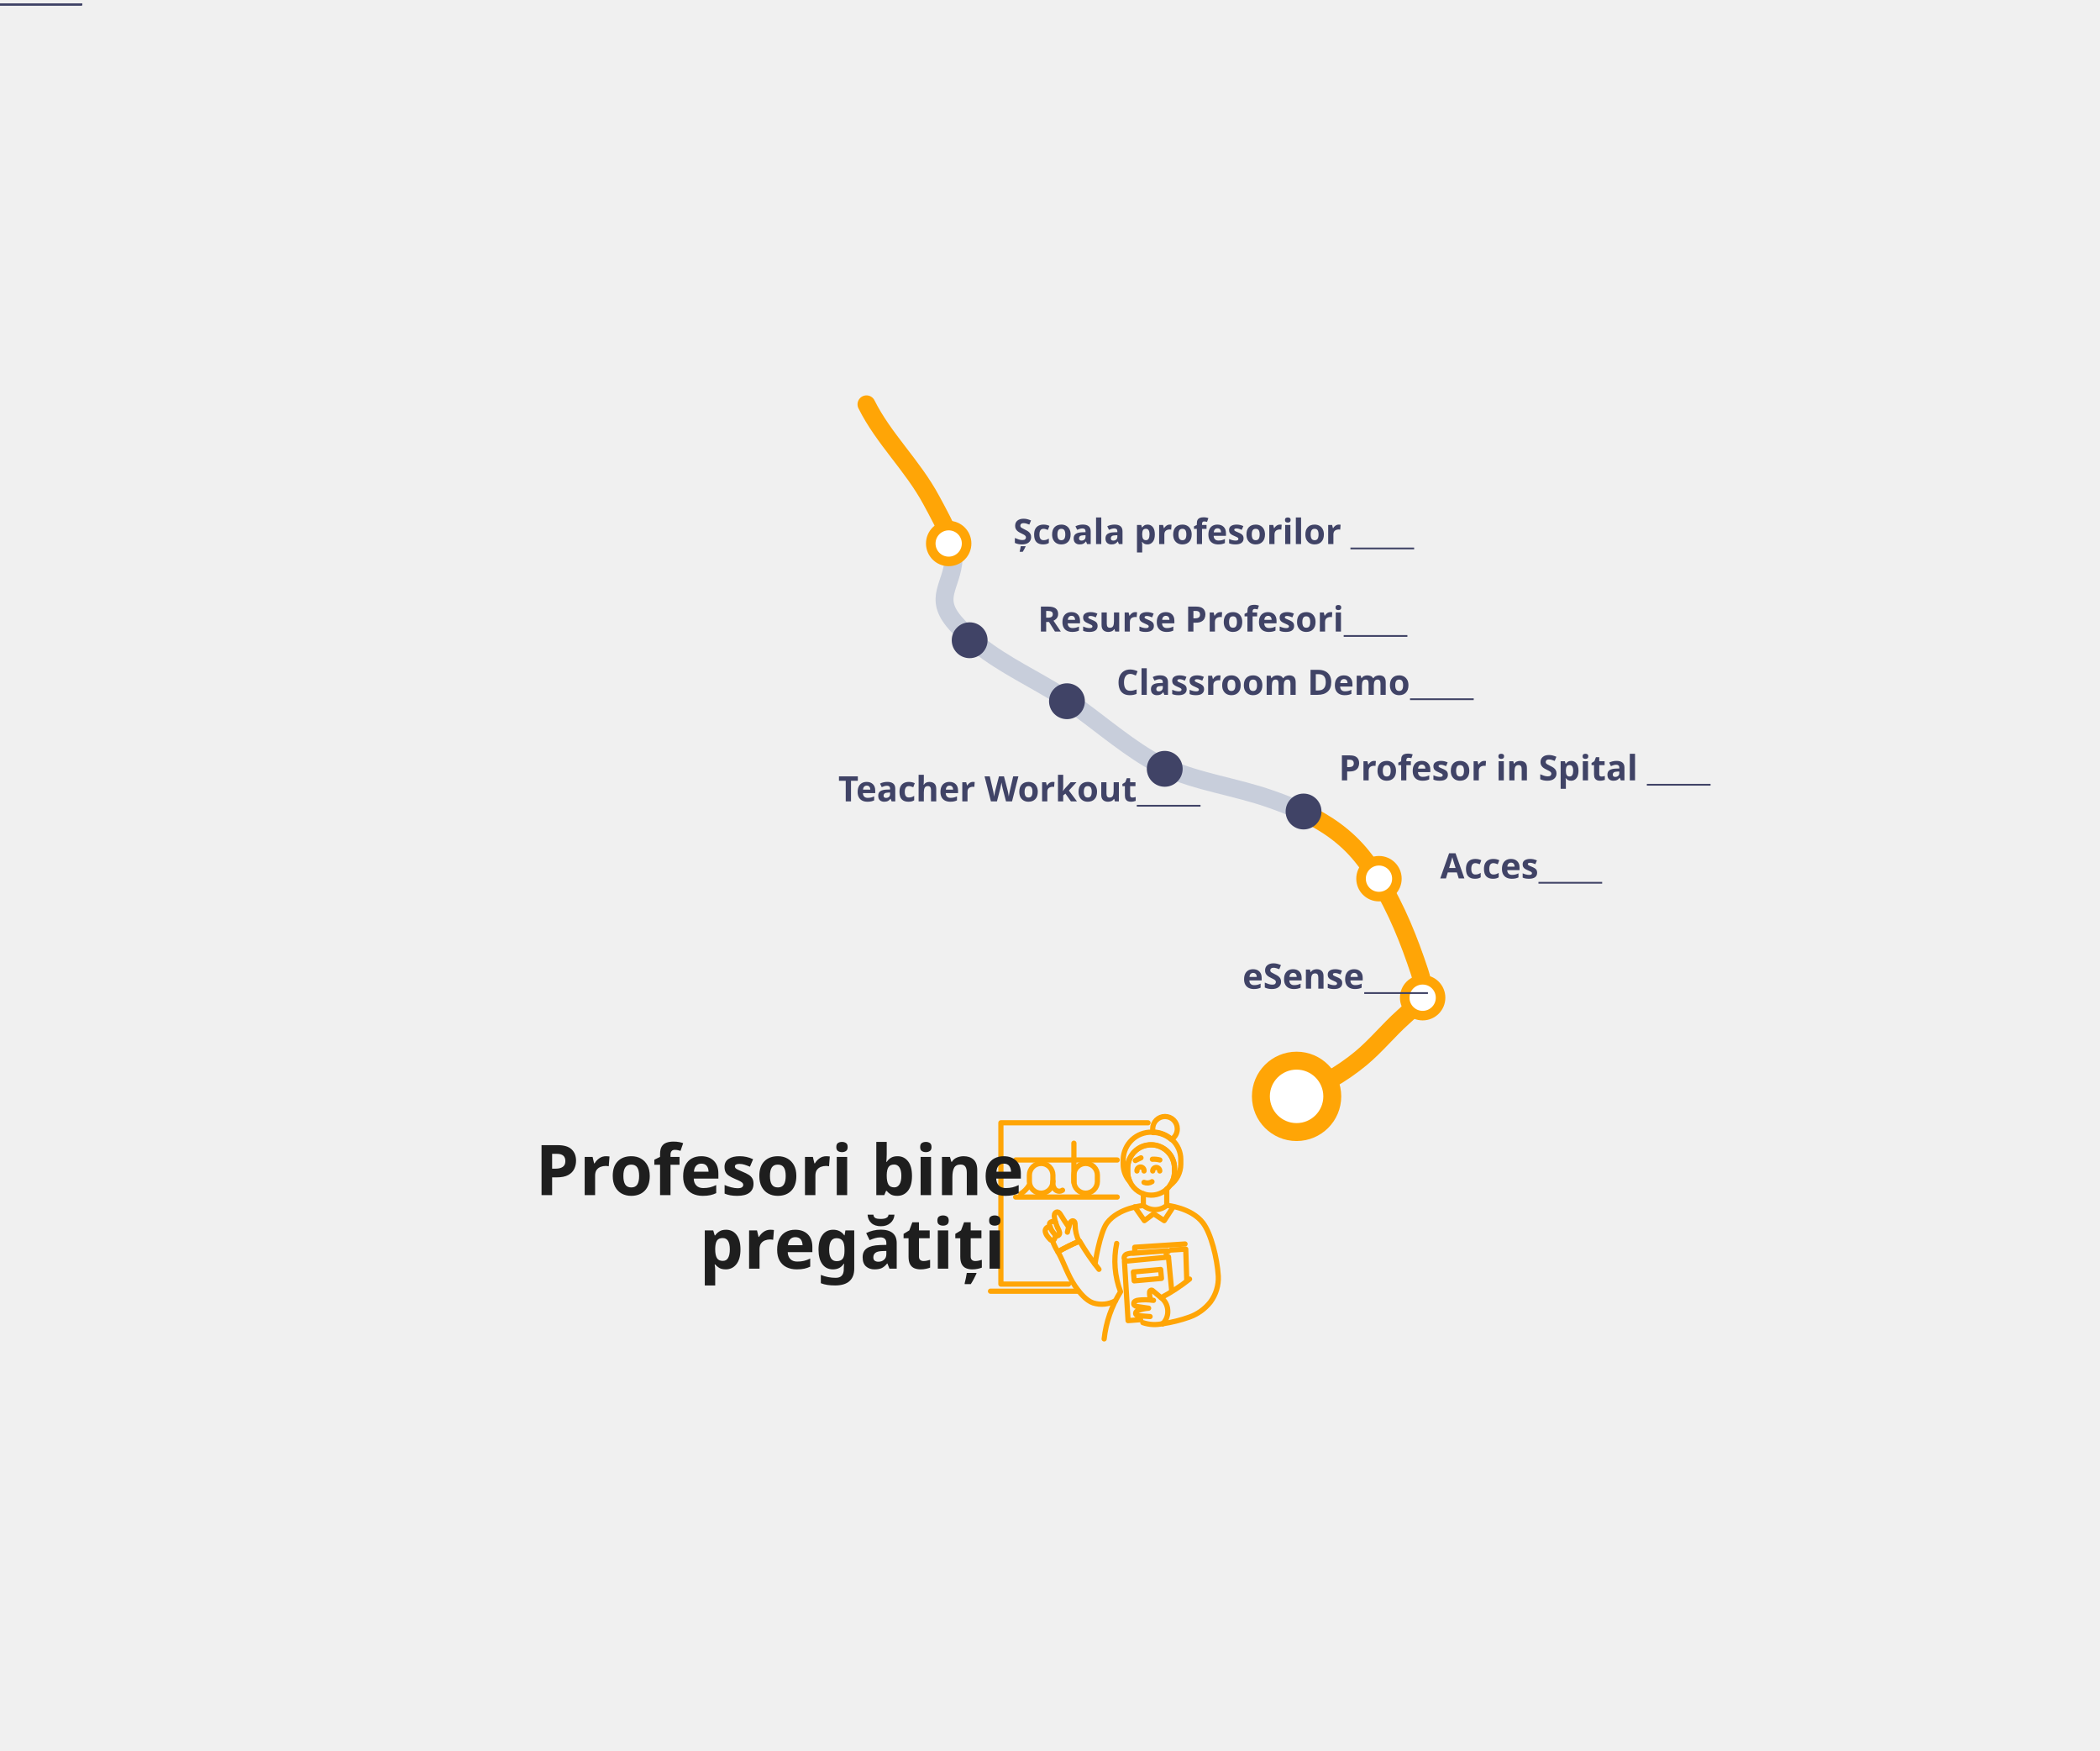
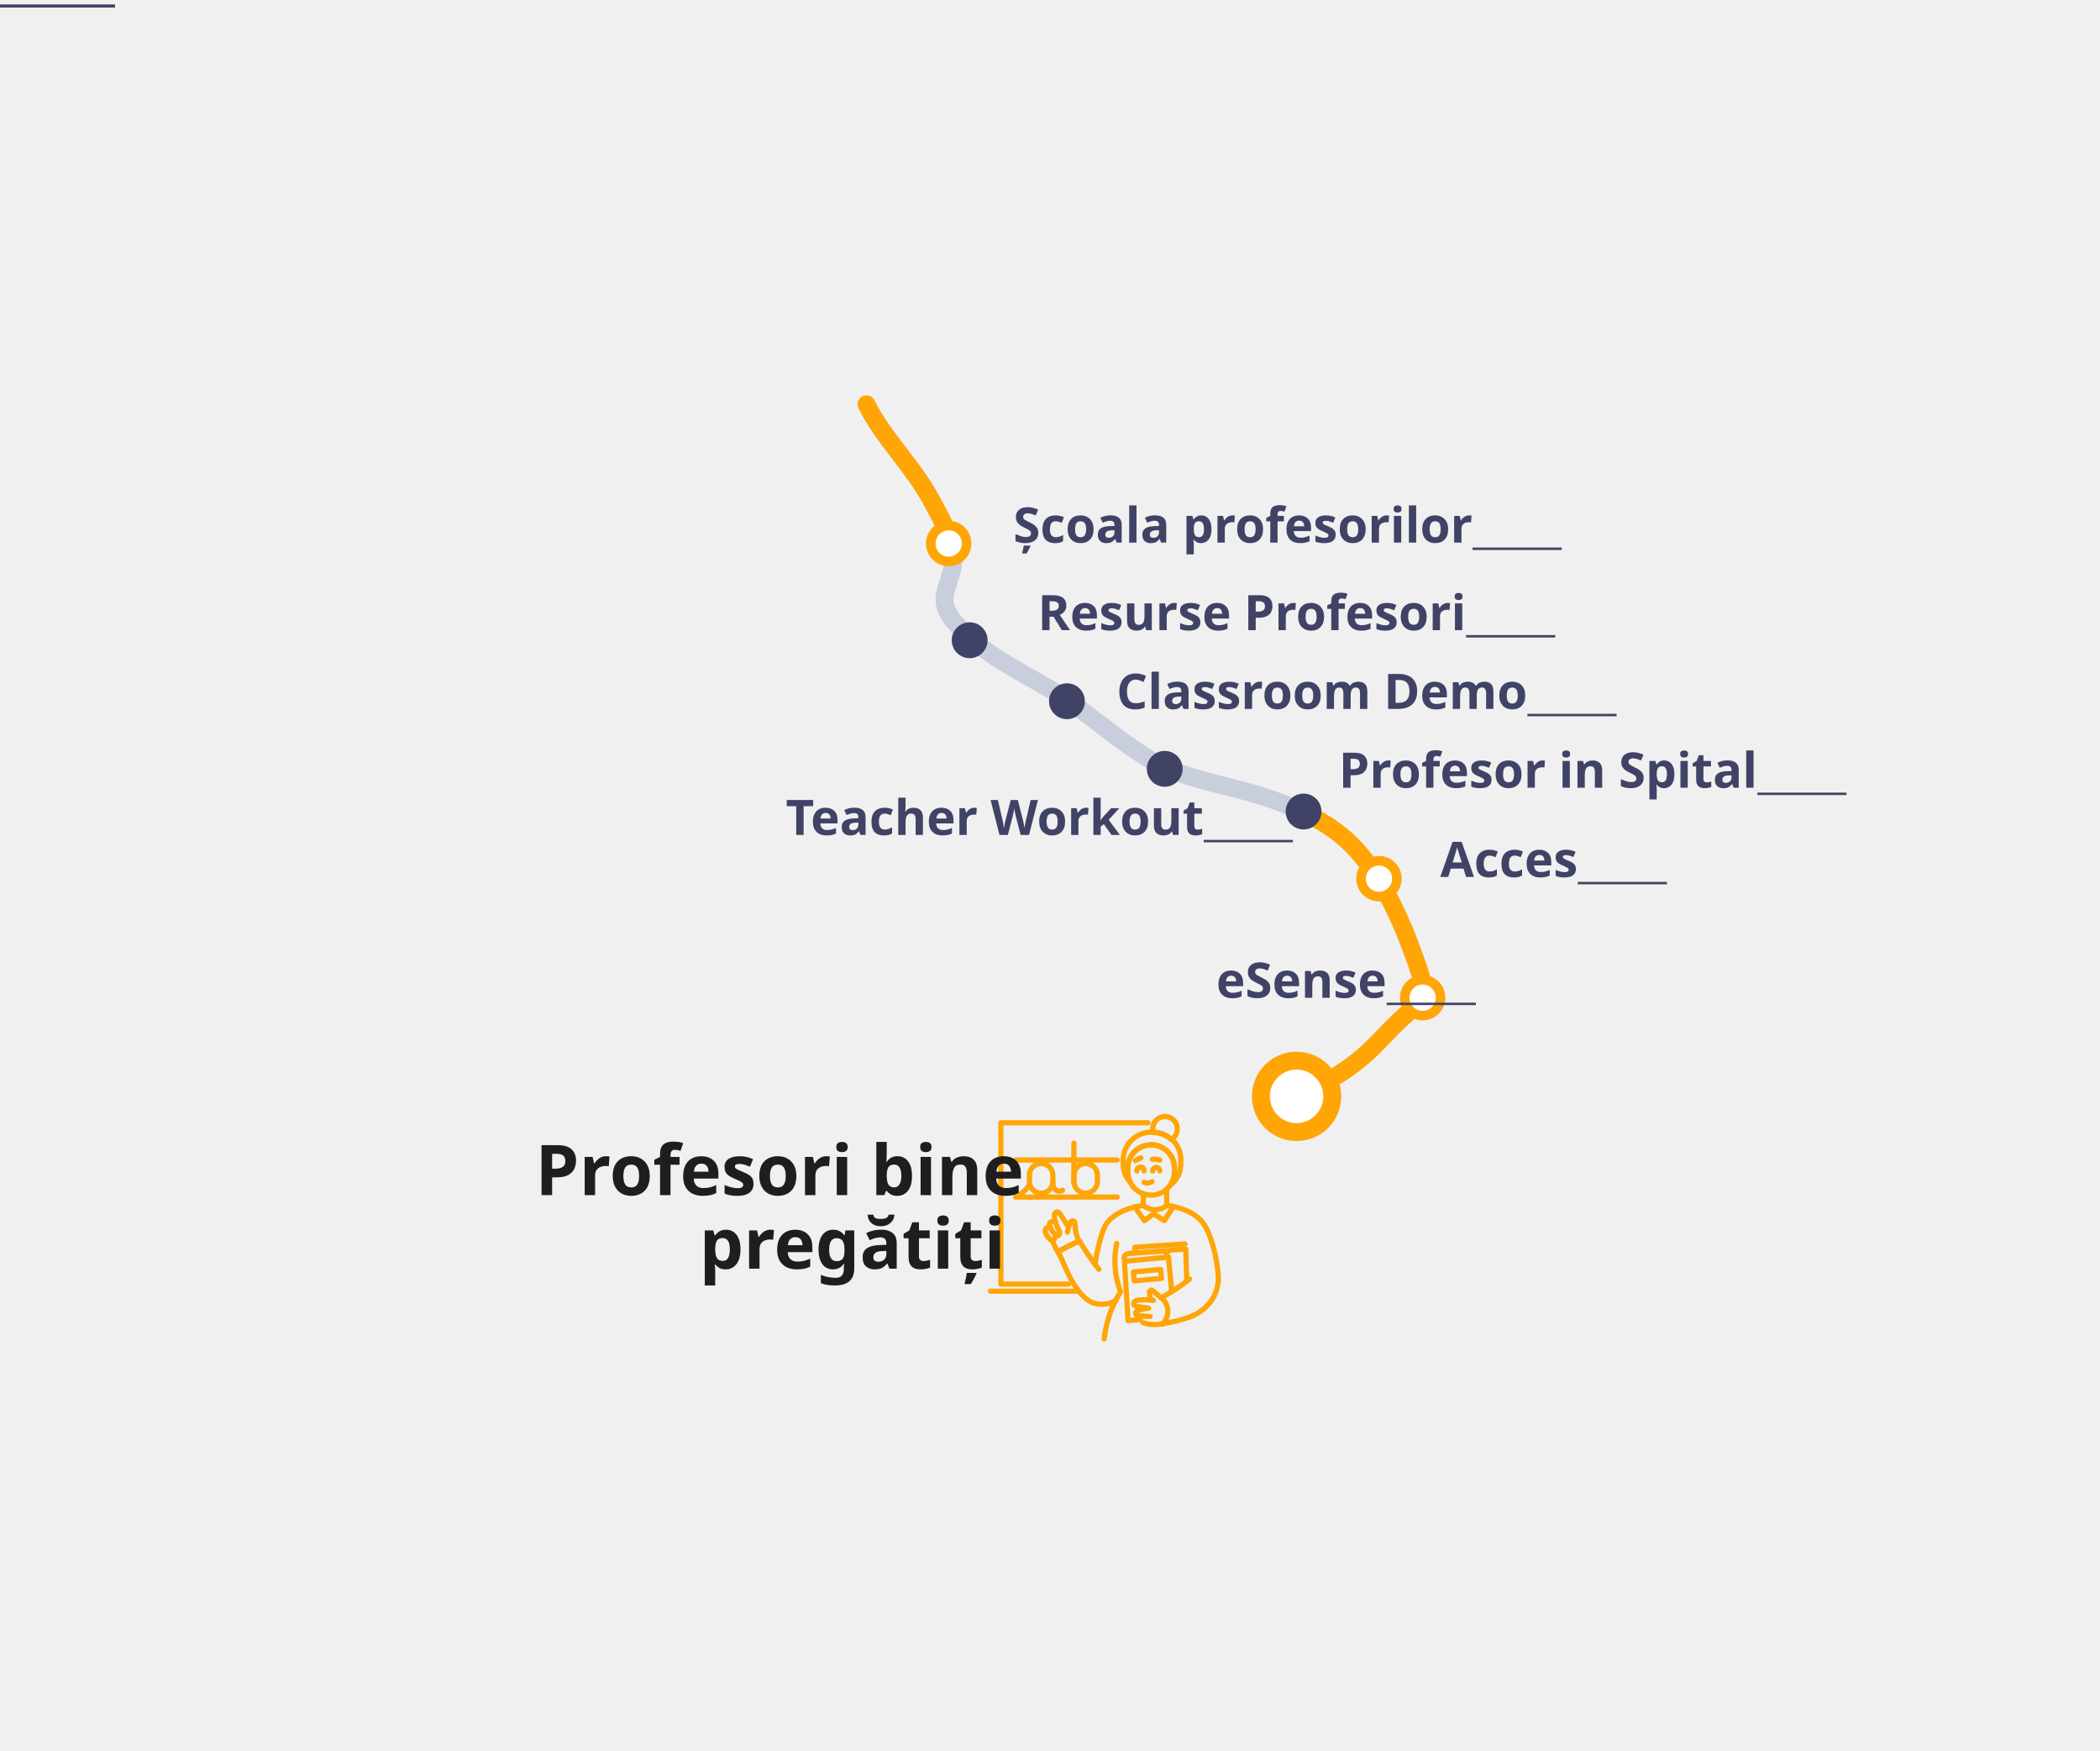
<svg xmlns="http://www.w3.org/2000/svg" width="1200" height="1000" viewBox="0 0 1200 1000" fill="none">
  <g id="segment-education-01-profesori-bine-pregatiti">
    <g id="Group 1155">
      <path id="Vector" d="M811.903 569.507C810.292 573.303 806.824 576.58 801.662 581.195C793.388 588.595 786.398 597.333 777.741 604.543C767.091 613.418 754.475 620.463 741.312 626.334" stroke="#FFA506" stroke-width="10.246" stroke-miterlimit="10" stroke-linecap="round" stroke-linejoin="round" />
      <path id="Vector_2" d="M740.903 646.732C752.169 646.732 761.302 637.599 761.302 626.333C761.302 615.067 752.169 605.935 740.903 605.935C729.637 605.935 720.504 615.067 720.504 626.333C720.504 637.599 729.637 646.732 740.903 646.732Z" fill="white" stroke="#FFA506" stroke-width="10.246" stroke-miterlimit="10" stroke-linecap="round" stroke-linejoin="round" />
      <path id="Vector_3" d="M787.981 502.984C798.085 519.232 805.349 537.665 811.166 555.224C812.558 559.457 813.132 562.706 812.886 565.492C812.777 566.939 812.422 568.25 811.903 569.506" stroke="#FFA506" stroke-width="10.246" stroke-miterlimit="10" stroke-linecap="round" stroke-linejoin="round" />
      <path id="Vector_4" d="M812.941 580.211C818.596 580.211 823.181 575.626 823.181 569.971C823.181 564.315 818.596 559.73 812.941 559.73C807.285 559.73 802.7 564.315 802.7 569.971C802.7 575.626 807.285 580.211 812.941 580.211Z" fill="white" stroke="#FFA506" stroke-width="5.462" stroke-miterlimit="10" stroke-linecap="round" stroke-linejoin="round" />
      <path id="Vector_5" d="M745.381 464.263C757.479 470.025 768.866 477.616 778.151 489.085C781.701 493.482 784.978 498.124 787.981 502.985" stroke="#FFA506" stroke-width="10.246" stroke-miterlimit="10" stroke-linecap="round" stroke-linejoin="round" />
      <path id="Vector_6" d="M787.982 512.215C793.637 512.215 798.222 507.63 798.222 501.975C798.222 496.319 793.637 491.734 787.982 491.734C782.326 491.734 777.741 496.319 777.741 501.975C777.741 507.63 782.326 512.215 787.982 512.215Z" fill="white" stroke="#FFA506" stroke-width="5.462" stroke-miterlimit="10" stroke-linecap="round" stroke-linejoin="round" />
      <path id="Vector_7" d="M665.562 438.184C684.759 446.84 706.387 449.516 726.075 456.48C727.413 456.944 728.752 457.436 730.117 457.927C735.278 459.839 740.412 461.887 745.409 464.29" stroke="#C8CEDB" stroke-width="10.246" stroke-miterlimit="10" stroke-linecap="round" stroke-linejoin="round" />
      <path id="Vector_8" d="M744.89 473.848C750.545 473.848 755.13 469.263 755.13 463.608C755.13 457.952 750.545 453.367 744.89 453.367C739.234 453.367 734.649 457.952 734.649 463.608C734.649 469.263 739.234 473.848 744.89 473.848Z" fill="#404366" />
      <path id="Vector_9" d="M610.782 400.581C625.774 410.931 640.138 423.574 655.867 433.105C659.007 435.016 662.257 436.682 665.588 438.184" stroke="#C8CEDB" stroke-width="10.246" stroke-miterlimit="10" stroke-linecap="round" stroke-linejoin="round" />
      <path id="Vector_10" d="M665.561 449.461C671.217 449.461 675.802 444.876 675.802 439.221C675.802 433.565 671.217 428.98 665.561 428.98C659.906 428.98 655.321 433.565 655.321 439.221C655.321 444.876 659.906 449.461 665.561 449.461Z" fill="#404366" />
      <path id="Vector_11" d="M553.627 363.743C567.882 376.632 584.84 384.661 601.06 394.328C604.337 396.267 607.56 398.369 610.755 400.581" stroke="#C8CEDB" stroke-width="10.246" stroke-miterlimit="10" stroke-linecap="round" stroke-linejoin="round" />
      <path id="Vector_12" d="M609.69 410.849C615.345 410.849 619.93 406.264 619.93 400.609C619.93 394.953 615.345 390.368 609.69 390.368C604.034 390.368 599.449 394.953 599.449 400.609C599.449 406.264 604.034 410.849 609.69 410.849Z" fill="#404366" />
      <path id="Vector_13" d="M543.769 310.493C544.643 313.497 545.134 316.337 544.998 318.795C544.069 335.097 533.064 341.351 545.954 356.015C548.411 358.8 550.951 361.367 553.6 363.77" stroke="#C8CEDB" stroke-width="10.246" stroke-miterlimit="10" stroke-linecap="round" stroke-linejoin="round" />
      <path id="Vector_14" d="M554.091 376.004C559.747 376.004 564.331 371.419 564.331 365.764C564.331 360.108 559.747 355.523 554.091 355.523C548.435 355.523 543.851 360.108 543.851 365.764C543.851 371.419 548.435 376.004 554.091 376.004Z" fill="#404366" />
      <path id="Vector_15" d="M495.134 231C504.937 250.716 521.486 265.845 532.218 285.834C535.576 292.115 541.256 301.973 543.769 310.52" stroke="#FFA506" stroke-width="10.246" stroke-miterlimit="10" stroke-linecap="round" stroke-linejoin="round" />
      <path id="Vector_16" d="M542.103 320.734C547.758 320.734 552.343 316.149 552.343 310.493C552.343 304.838 547.758 300.253 542.103 300.253C536.447 300.253 531.862 304.838 531.862 310.493C531.862 316.149 536.447 320.734 542.103 320.734Z" fill="white" stroke="#FFA506" stroke-width="5.462" stroke-miterlimit="10" stroke-linecap="round" stroke-linejoin="round" />
-       <text class="btn-project" text-decoration="underline" cursor="pointer" projectid="1" id="Ècoala profesorilor" fill="#404366" xml:space="preserve" style="white-space: pre" font-family="Titillium Web" font-size="20" font-weight="600" letter-spacing="0px">
-         <tspan x="579" y="310.816">Școala profesorilor- </tspan>
+       <text class="btn-project" text-decoration="underline" cursor="pointer" projectid="1" id="Ècoala profesorilor" fill="#404366" xml:space="preserve" style="white-space: pre" font-family="Titillium Web" font-size="28" font-weight="600" letter-spacing="0px">
+         <tspan x="579" y="310">Școala profesorilor</tspan>
      </text>
-       <text class="btn-project" text-decoration="underline" cursor="pointer" projectid="2" id="Resurse Profesori" fill="#404366" xml:space="preserve" style="white-space: pre" font-family="Titillium Web" font-size="20" font-weight="600" letter-spacing="0px">
-         <tspan x="593" y="360.816">Resurse Profesori</tspan>
+       <text class="btn-project" text-decoration="underline" cursor="pointer" projectid="2" id="Resurse Profesori" fill="#404366" xml:space="preserve" style="white-space: pre" font-family="Titillium Web" font-size="28" font-weight="600" letter-spacing="0px">
+         <tspan x="593" y="360">Resurse Profesori</tspan>
      </text>
-       <text class="btn-project" text-decoration="underline" cursor="pointer" projectid="3" id="Classroom Demo" fill="#404366" xml:space="preserve" style="white-space: pre" font-family="Titillium Web" font-size="20" font-weight="600" letter-spacing="0px">
-         <tspan x="638" y="396.95">Classroom Demo</tspan>
+       <text class="btn-project" text-decoration="underline" cursor="pointer" projectid="3" id="Classroom Demo" fill="#404366" xml:space="preserve" style="white-space: pre" font-family="Titillium Web" font-size="28" font-weight="600" letter-spacing="0px">
+         <tspan x="638" y="405">Classroom Demo</tspan>
      </text>
-       <text class="btn-project" text-decoration="underline" cursor="pointer" projectid="4" id="Teacher Workout" fill="#404366" xml:space="preserve" style="white-space: pre" font-family="Titillium Web" font-size="20" font-weight="600" letter-spacing="0px">
-         <tspan x="479" y="457.816">Teacher Workout</tspan>
+       <text class="btn-project" text-decoration="underline" cursor="pointer" projectid="4" id="Teacher Workout" fill="#404366" xml:space="preserve" style="white-space: pre" font-family="Titillium Web" font-size="28" font-weight="600" letter-spacing="0px">
+         <tspan x="449" y="477">Teacher Workout</tspan>
      </text>
-       <text class="btn-project" text-decoration="underline" cursor="pointer" projectid="5" id="Acces" fill="#404366" xml:space="preserve" style="white-space: pre" font-family="Titillium Web" font-size="20" font-weight="600" letter-spacing="0px">
-         <tspan x="823" y="501.816">Acces</tspan>
+       <text class="btn-project" text-decoration="underline" cursor="pointer" projectid="5" id="Acces" fill="#404366" xml:space="preserve" style="white-space: pre" font-family="Titillium Web" font-size="28" font-weight="600" letter-spacing="0px">
+         <tspan x="823" y="501">Acces</tspan>
      </text>
-       <text class="btn-project" text-decoration="underline" cursor="pointer" projectid="6" id="Profesor in Spital" fill="#404366" xml:space="preserve" style="white-space: pre" font-family="Titillium Web" font-size="20" font-weight="600" letter-spacing="0px">
-         <tspan x="765" y="445.816">Profesor in Spital- </tspan>
+       <text class="btn-project" text-decoration="underline" cursor="pointer" projectid="6" id="Profesor in Spital" fill="#404366" xml:space="preserve" style="white-space: pre" font-family="Titillium Web" font-size="28" font-weight="600" letter-spacing="0px">
+         <tspan x="765" y="450">Profesor in Spital</tspan>
      </text>
-       <text class="btn-project" text-decoration="underline" cursor="pointer" projectid="7" id="eSense" fill="#404366" xml:space="preserve" style="white-space: pre" font-family="Titillium Web" font-size="20" font-weight="600" letter-spacing="0px">
-         <tspan x="710" y="564.816">eSense</tspan>
+       <text class="btn-project" text-decoration="underline" cursor="pointer" projectid="7" id="eSense" fill="#404366" xml:space="preserve" style="white-space: pre" font-family="Titillium Web" font-size="28" font-weight="600" letter-spacing="0px">
+         <tspan x="695" y="570">eSense</tspan>
      </text>
      <g id="icon-profesori-bine-pregatiti 1">
        <path id="Vector_17" d="M656.001 641.438H571.942V733.592H610.544" stroke="#FFA506" stroke-width="2.978" stroke-linecap="round" stroke-linejoin="round" />
        <path id="Vector_18" d="M666.716 679.291V688.649C664.833 690.205 662.467 691.056 660.025 691.056C657.582 691.056 655.216 690.205 653.333 688.649V681.958" stroke="#FFA506" stroke-width="2.978" stroke-linecap="round" stroke-linejoin="round" />
        <path id="Vector_19" d="M653.731 675.458C654.464 675.757 655.256 675.879 656.045 675.814C656.834 675.749 657.596 675.499 658.27 675.084" stroke="#FFA506" stroke-width="2.978" stroke-linecap="round" stroke-linejoin="round" />
        <path id="Vector_20" d="M658.504 662.259C659.936 662.164 661.375 662.306 662.762 662.68" stroke="#FFA506" stroke-width="2.978" stroke-linecap="round" stroke-linejoin="round" />
        <path id="Vector_21" d="M648.774 662.987L651.979 661.443" stroke="#FFA506" stroke-width="2.978" stroke-linecap="round" stroke-linejoin="round" />
        <path id="Vector_22" d="M649.685 668.951C649.654 668.667 649.683 668.379 649.771 668.107C649.859 667.836 650.003 667.585 650.194 667.373C650.385 667.16 650.618 666.99 650.879 666.874C651.14 666.757 651.422 666.697 651.708 666.697C651.994 666.697 652.276 666.757 652.537 666.874C652.798 666.99 653.032 667.16 653.222 667.373C653.413 667.585 653.557 667.836 653.645 668.107C653.733 668.379 653.762 668.667 653.732 668.951" stroke="#FFA506" stroke-width="2.978" stroke-linecap="round" stroke-linejoin="round" />
        <path id="Vector_23" d="M658.692 668.953C658.692 668.42 658.904 667.908 659.281 667.531C659.659 667.153 660.171 666.941 660.704 666.941C661.237 666.941 661.749 667.153 662.127 667.531C662.504 667.908 662.716 668.42 662.716 668.953" stroke="#FFA506" stroke-width="2.978" stroke-linecap="round" stroke-linejoin="round" />
        <path id="Vector_24" d="M653.287 688.698C653.287 688.698 639.25 689.868 632.582 698.641C628.441 704.139 625.704 722.153 625.704 722.153" stroke="#FFA506" stroke-width="2.978" stroke-linecap="round" stroke-linejoin="round" />
        <path id="Vector_25" d="M666.714 688.582C666.714 688.582 680.751 689.869 687.419 698.642C691.957 704.631 695.513 718.528 696.169 729.055C696.412 734.328 694.834 739.524 691.7 743.771C688.546 747.786 684.308 750.814 679.488 752.497C674.594 754.215 669.55 755.468 664.421 756.24" stroke="#FFA506" stroke-width="2.978" stroke-linecap="round" stroke-linejoin="round" />
        <path id="Vector_26" d="M679.746 730.715C674.678 734.762 669.243 738.326 663.51 741.36C664.602 742.193 665.504 743.25 666.154 744.461C666.804 745.671 667.187 747.007 667.276 748.378C667.407 749.818 667.218 751.268 666.725 752.627C666.232 753.985 665.445 755.218 664.422 756.239" stroke="#FFA506" stroke-width="2.978" stroke-linecap="round" stroke-linejoin="round" />
        <path id="Vector_27" d="M637.401 743.092C635.465 744.148 633.335 744.802 631.141 745.015C628.946 745.228 626.73 744.995 624.627 744.332C620.463 742.905 616.72 738.202 614.333 734.716C610.193 728.633 608.11 721.708 604.625 715.251C604.611 715.206 604.611 715.157 604.625 715.111C608.489 712.89 612.481 710.898 616.579 709.145L616.907 709.005C620.194 714.65 623.893 720.046 627.973 725.148" stroke="#FFA506" stroke-width="2.978" stroke-linecap="round" stroke-linejoin="round" />
        <path id="Vector_28" d="M663.488 741.358C661.945 740.095 660.05 738.457 658.505 737.194C658.356 737.095 658.181 737.043 658.002 737.043C657.824 737.043 657.649 737.095 657.5 737.194C657.325 737.28 657.178 737.414 657.075 737.579C656.971 737.744 656.916 737.935 656.915 738.13C656.798 739.636 657.03 741.149 657.593 742.551" stroke="#FFA506" stroke-width="2.978" stroke-linecap="round" stroke-linejoin="round" />
        <path id="Vector_29" d="M659.136 742.88C656.338 742.482 653.501 742.436 650.691 742.74C649.995 742.776 649.315 742.968 648.702 743.301C648.4 743.471 648.158 743.732 648.011 744.047C647.864 744.362 647.819 744.714 647.883 745.056C648.117 746.015 649.31 746.319 650.223 746.459L656.353 747.348C654.292 747.486 652.265 747.936 650.34 748.682C649.521 749.033 648.913 749.501 648.936 750.25C648.936 750.481 648.999 750.708 649.118 750.906C649.238 751.104 649.41 751.265 649.615 751.373C650.045 751.556 650.504 751.659 650.972 751.677L657.195 752.121" stroke="#FFA506" stroke-width="2.978" stroke-linecap="round" stroke-linejoin="round" />
        <path id="Vector_30" d="M653.054 755.604C656.719 756.839 660.655 757.034 664.424 756.166" stroke="#FFA506" stroke-width="2.978" stroke-linecap="round" stroke-linejoin="round" />
        <path id="Vector_31" d="M638.101 710.362C636.188 719.586 636.951 729.164 640.301 737.969C635.186 746.122 631.986 755.328 630.943 764.896" stroke="#FFA506" stroke-width="2.978" stroke-linecap="round" stroke-linejoin="round" />
        <path id="Vector_32" d="M667.699 718.152C666.553 718.293 646.643 720.141 645.403 720.281C644.617 720.496 643.777 720.395 643.064 720.001C642.792 719.791 642.586 719.507 642.47 719.184C642.354 718.861 642.332 718.511 642.409 718.176C642.476 717.841 642.615 717.526 642.818 717.251C643.02 716.976 643.279 716.749 643.578 716.585C644.806 716.076 646.137 715.868 647.462 715.977L651.182 715.696L667.207 714.526" stroke="#FFA506" stroke-width="2.978" stroke-linecap="round" stroke-linejoin="round" />
        <path id="Vector_33" d="M642.55 720.467C642.55 720.748 644.609 754.46 644.609 754.46L651.791 753.899" stroke="#FFA506" stroke-width="2.978" stroke-linecap="round" stroke-linejoin="round" />
        <path id="Vector_34" d="M648.423 715.577V712.536L677.152 710.664" stroke="#FFA506" stroke-width="2.978" stroke-linecap="round" stroke-linejoin="round" />
        <path id="Vector_35" d="M669.15 714.13L677.572 713.615C677.572 713.989 678.134 731.045 678.134 731.045" stroke="#FFA506" stroke-width="2.978" stroke-linecap="round" stroke-linejoin="round" />
        <path id="Vector_36" d="M667.698 714.833C667.325 714.922 666.992 715.135 666.754 715.436C666.517 715.738 666.387 716.11 666.387 716.494C666.387 716.878 666.517 717.251 666.754 717.552C666.992 717.853 667.325 718.066 667.698 718.155L669.499 736.988" stroke="#FFA506" stroke-width="2.978" stroke-linecap="round" stroke-linejoin="round" />
        <path id="Vector_37" d="M648.423 689.47L653.944 697.331L659.208 693.4L665.267 697.331L670.391 689.47" stroke="#FFA506" stroke-width="2.978" stroke-linecap="round" stroke-linejoin="round" />
        <path id="Vector_38" d="M663.237 725.236L647.649 726.636L648.107 731.739L663.696 730.339L663.237 725.236Z" stroke="#FFA506" stroke-width="2.978" stroke-linecap="round" stroke-linejoin="round" />
        <path id="Vector_39" d="M616.579 709.144C612.433 710.892 608.394 712.884 604.484 715.11C603.22 713.091 602.176 710.942 601.373 708.7C601.083 708.677 600.801 708.592 600.547 708.45C600.293 708.309 600.072 708.115 599.899 707.881C599.342 707.316 598.833 706.706 598.378 706.056C597.818 705.286 597.442 704.397 597.279 703.459C597.045 702.149 598.589 700.254 600.109 701.12C599.806 700.503 599.669 699.817 599.712 699.131C599.712 698.078 602.051 697.306 603.081 698.102C602.893 697.353 602.73 696.573 602.589 695.762C602.402 695.057 602.402 694.315 602.589 693.61C602.693 693.259 602.905 692.951 603.195 692.728C603.485 692.505 603.838 692.38 604.203 692.37C604.999 692.37 605.56 693.165 606.005 693.844C607.409 696.183 609.14 698.78 610.684 701.026C610.919 700.185 611.2 699.357 611.526 698.546C611.657 698.282 611.841 698.048 612.066 697.859C612.292 697.67 612.554 697.53 612.836 697.447C613.112 697.418 613.389 697.479 613.626 697.623C613.862 697.767 614.045 697.985 614.146 698.242C614.332 698.775 614.404 699.341 614.357 699.903C614.403 703.11 615.162 706.267 616.579 709.144Z" stroke="#FFA506" stroke-width="2.978" stroke-linecap="round" stroke-linejoin="round" />
        <path id="Vector_40" d="M610.732 701.002C610.385 701.953 610.119 702.931 609.936 703.926" stroke="#FFA506" stroke-width="2.978" stroke-linecap="round" stroke-linejoin="round" />
        <path id="Vector_41" d="M604.344 701.353C603.856 700.289 603.457 699.185 603.15 698.055" stroke="#FFA506" stroke-width="2.978" stroke-linecap="round" stroke-linejoin="round" />
        <path id="Vector_42" d="M604.579 701.796C605.024 702.581 605.332 703.435 605.491 704.323C605.527 704.726 605.409 705.128 605.162 705.449C604.915 705.769 604.557 705.986 604.158 706.054C603.819 705.999 603.497 705.869 603.214 705.675C602.931 705.481 602.694 705.227 602.52 704.931C601.558 703.85 600.769 702.627 600.181 701.305C600.16 701.229 600.16 701.148 600.181 701.071" stroke="#FFA506" stroke-width="2.978" stroke-linecap="round" stroke-linejoin="round" />
        <path id="Vector_43" d="M601.444 708.7C601.646 708.678 601.84 708.609 602.01 708.5C602.18 708.39 602.323 708.243 602.427 708.068C602.616 707.725 602.773 707.365 602.895 706.992" stroke="#FFA506" stroke-width="2.978" stroke-linecap="round" stroke-linejoin="round" />
        <path id="Vector_44" d="M604.625 715.253C604.611 715.207 604.611 715.158 604.625 715.112" stroke="#FFA506" stroke-width="2.978" stroke-linecap="round" stroke-linejoin="round" />
        <path id="Vector_45" d="M601.443 708.703C601.429 708.665 601.429 708.623 601.443 708.586" stroke="#FFA506" stroke-width="2.978" stroke-linecap="round" stroke-linejoin="round" />
        <path id="Vector_46" d="M671.139 667.339V669.421C671.154 672.226 670.259 674.96 668.589 677.212C667.368 678.942 665.748 680.351 663.867 681.32C661.985 682.29 659.897 682.791 657.78 682.78C655.252 682.784 652.775 682.069 650.638 680.718C648.5 679.368 646.79 677.438 645.708 675.153C644.821 673.374 644.364 671.41 644.375 669.421V667.339C644.393 664.699 645.191 662.123 646.671 659.935C648.15 657.748 650.242 656.047 652.686 655.047C655.13 654.046 657.815 653.791 660.403 654.313C662.991 654.835 665.367 656.112 667.232 657.981C668.466 659.208 669.446 660.666 670.116 662.271C670.787 663.877 671.134 665.599 671.139 667.339Z" stroke="#FFA506" stroke-width="2.978" stroke-linecap="round" stroke-linejoin="round" />
        <path id="Vector_47" d="M674.742 662.287V665.141C674.725 667.486 674.16 669.795 673.091 671.883C672.023 673.971 670.481 675.78 668.589 677.166C670.26 674.913 671.154 672.18 671.139 669.375V667.34C671.139 663.795 669.732 660.395 667.228 657.886C664.724 655.377 661.326 653.964 657.781 653.958C654.229 653.958 650.823 655.367 648.31 657.876C645.797 660.385 644.381 663.789 644.375 667.34V669.422C644.364 671.411 644.821 673.374 645.709 675.154C643.224 672.428 641.839 668.876 641.825 665.188V662.287C641.953 658.065 643.749 654.066 646.817 651.163C649.886 648.261 653.979 646.692 658.201 646.799H658.833H660.307C663.554 647.174 666.621 648.491 669.127 650.589C669.197 650.614 669.255 650.664 669.291 650.729C669.493 650.857 669.682 651.006 669.852 651.174C671.385 652.593 672.61 654.311 673.451 656.223C674.292 658.134 674.731 660.198 674.742 662.287Z" stroke="#FFA506" stroke-width="2.978" stroke-linecap="round" stroke-linejoin="round" />
        <path id="Vector_48" d="M672.727 644.855C672.747 646.079 672.446 647.285 671.855 648.357C671.264 649.428 670.403 650.326 669.359 650.962C669.323 650.896 669.265 650.846 669.195 650.821C666.688 648.723 663.622 647.406 660.375 647.031H658.901C658.715 646.322 658.644 645.587 658.691 644.855C658.691 642.994 659.43 641.209 660.746 639.893C662.062 638.576 663.848 637.837 665.709 637.837C667.57 637.837 669.356 638.576 670.672 639.893C671.988 641.209 672.727 642.994 672.727 644.855Z" stroke="#FFA506" stroke-width="2.978" stroke-linecap="round" stroke-linejoin="round" />
        <path id="Vector_49" d="M601.655 671.36C601.655 667.652 598.649 664.646 594.94 664.646C591.232 664.646 588.226 667.652 588.226 671.36V674.939C588.226 678.648 591.232 681.654 594.94 681.654C598.649 681.654 601.655 678.648 601.655 674.939V671.36Z" stroke="#FFA506" stroke-width="2.978" stroke-linecap="round" stroke-linejoin="round" />
        <path id="Vector_50" d="M627.084 671.36C627.084 667.652 624.078 664.646 620.37 664.646C616.661 664.646 613.655 667.652 613.655 671.36V674.939C613.655 678.648 616.661 681.654 620.37 681.654C624.078 681.654 627.084 678.648 627.084 674.939V671.36Z" stroke="#FFA506" stroke-width="2.978" stroke-linecap="round" stroke-linejoin="round" />
        <path id="Vector_51" d="M601.679 674.871C601.532 675.664 601.556 676.479 601.75 677.262C601.943 678.045 602.302 678.777 602.802 679.41C603.335 680.017 604.073 680.407 604.875 680.507C605.677 680.606 606.488 680.407 607.153 679.948" stroke="#FFA506" stroke-width="2.978" stroke-linecap="round" stroke-linejoin="round" />
        <path id="Vector_52" d="M583.29 681.962C585.178 680.769 586.776 679.171 587.969 677.283" stroke="#FFA506" stroke-width="2.978" stroke-linecap="round" stroke-linejoin="round" />
        <path id="Vector_53" d="M580.366 683.855H638.41" stroke="#FFA506" stroke-width="2.978" stroke-linecap="round" stroke-linejoin="round" />
        <path id="Vector_54" d="M580.366 662.684H638.41" stroke="#FFA506" stroke-width="2.978" stroke-linecap="round" stroke-linejoin="round" />
        <path id="Vector_55" d="M566 737.641H616.393" stroke="#FFA506" stroke-width="2.978" stroke-linecap="round" stroke-linejoin="round" />
        <path id="Vector_56" d="M613.655 653.091V675.456" stroke="#FFA506" stroke-width="2.978" stroke-linecap="round" stroke-linejoin="round" />
      </g>
      <text id="Profesori bine pregÄtiÈi" fill="#1E1E1E" xml:space="preserve" style="white-space: pre" font-family="Titillium Web" font-size="40" font-weight="600" letter-spacing="0px">
        <tspan x="305.859" y="682.766">Profesori bine </tspan>
        <tspan x="399.609" y="724.766">pregătiți</tspan>
      </text>
    </g>
  </g>
</svg>
